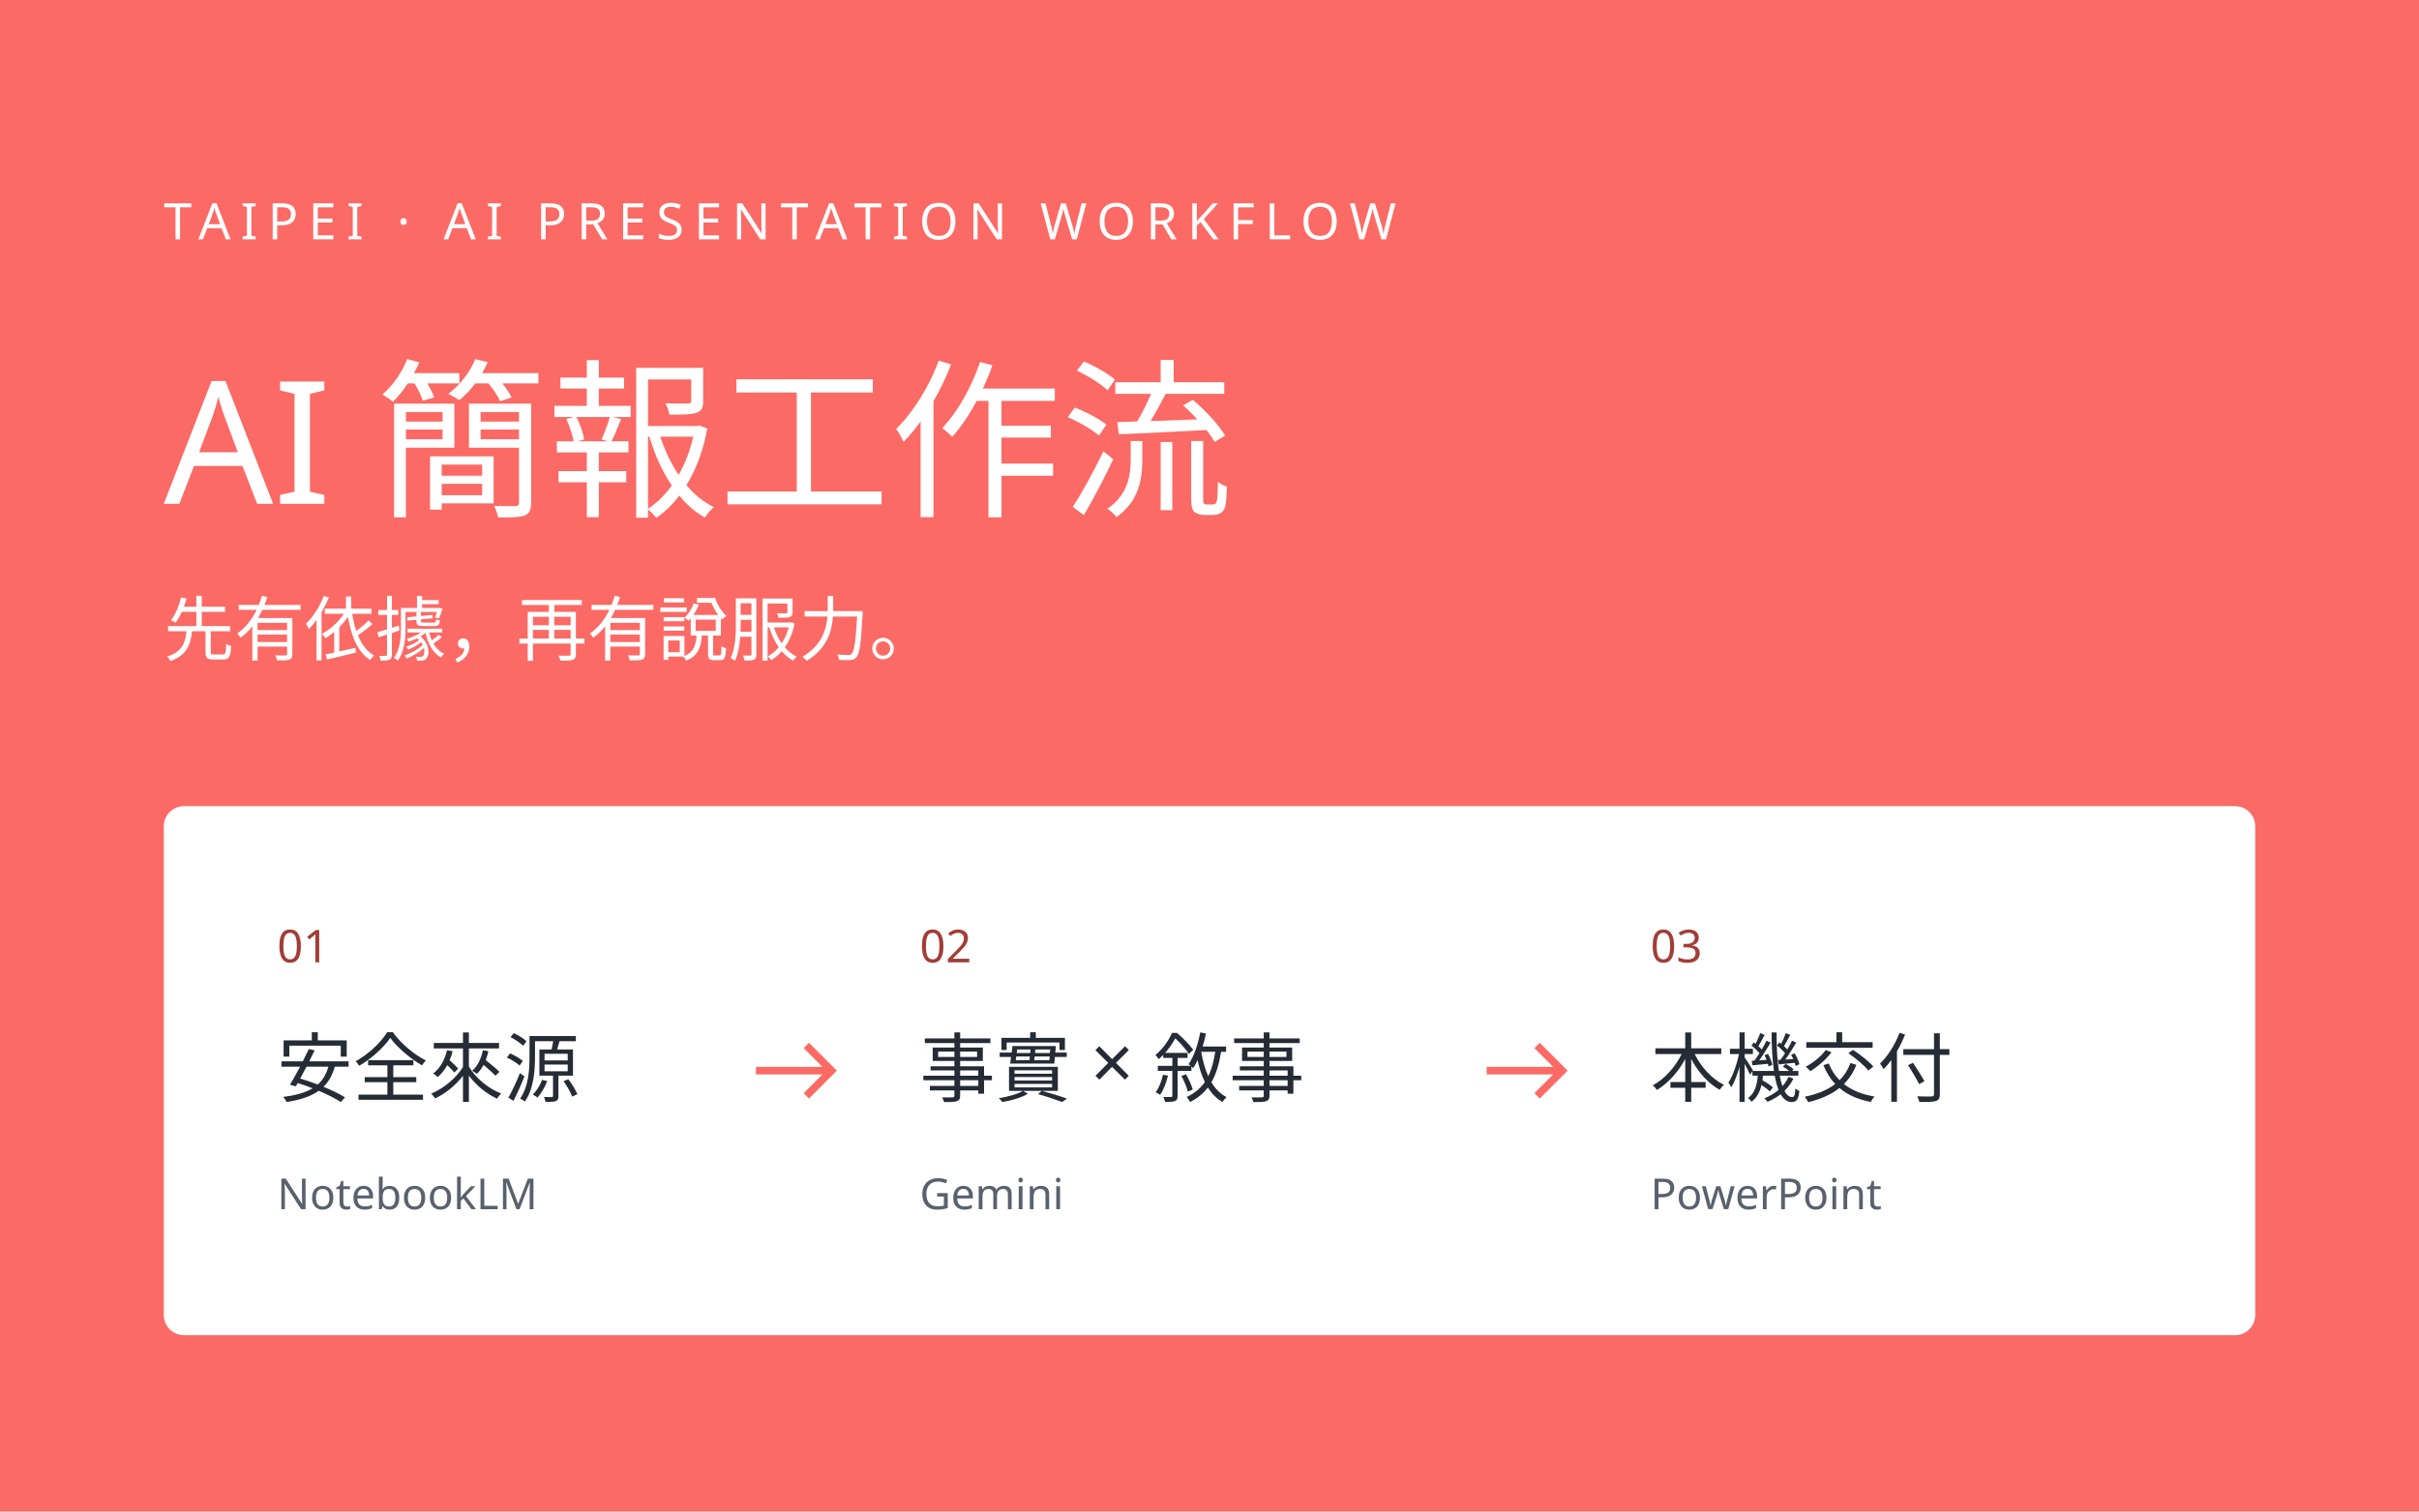
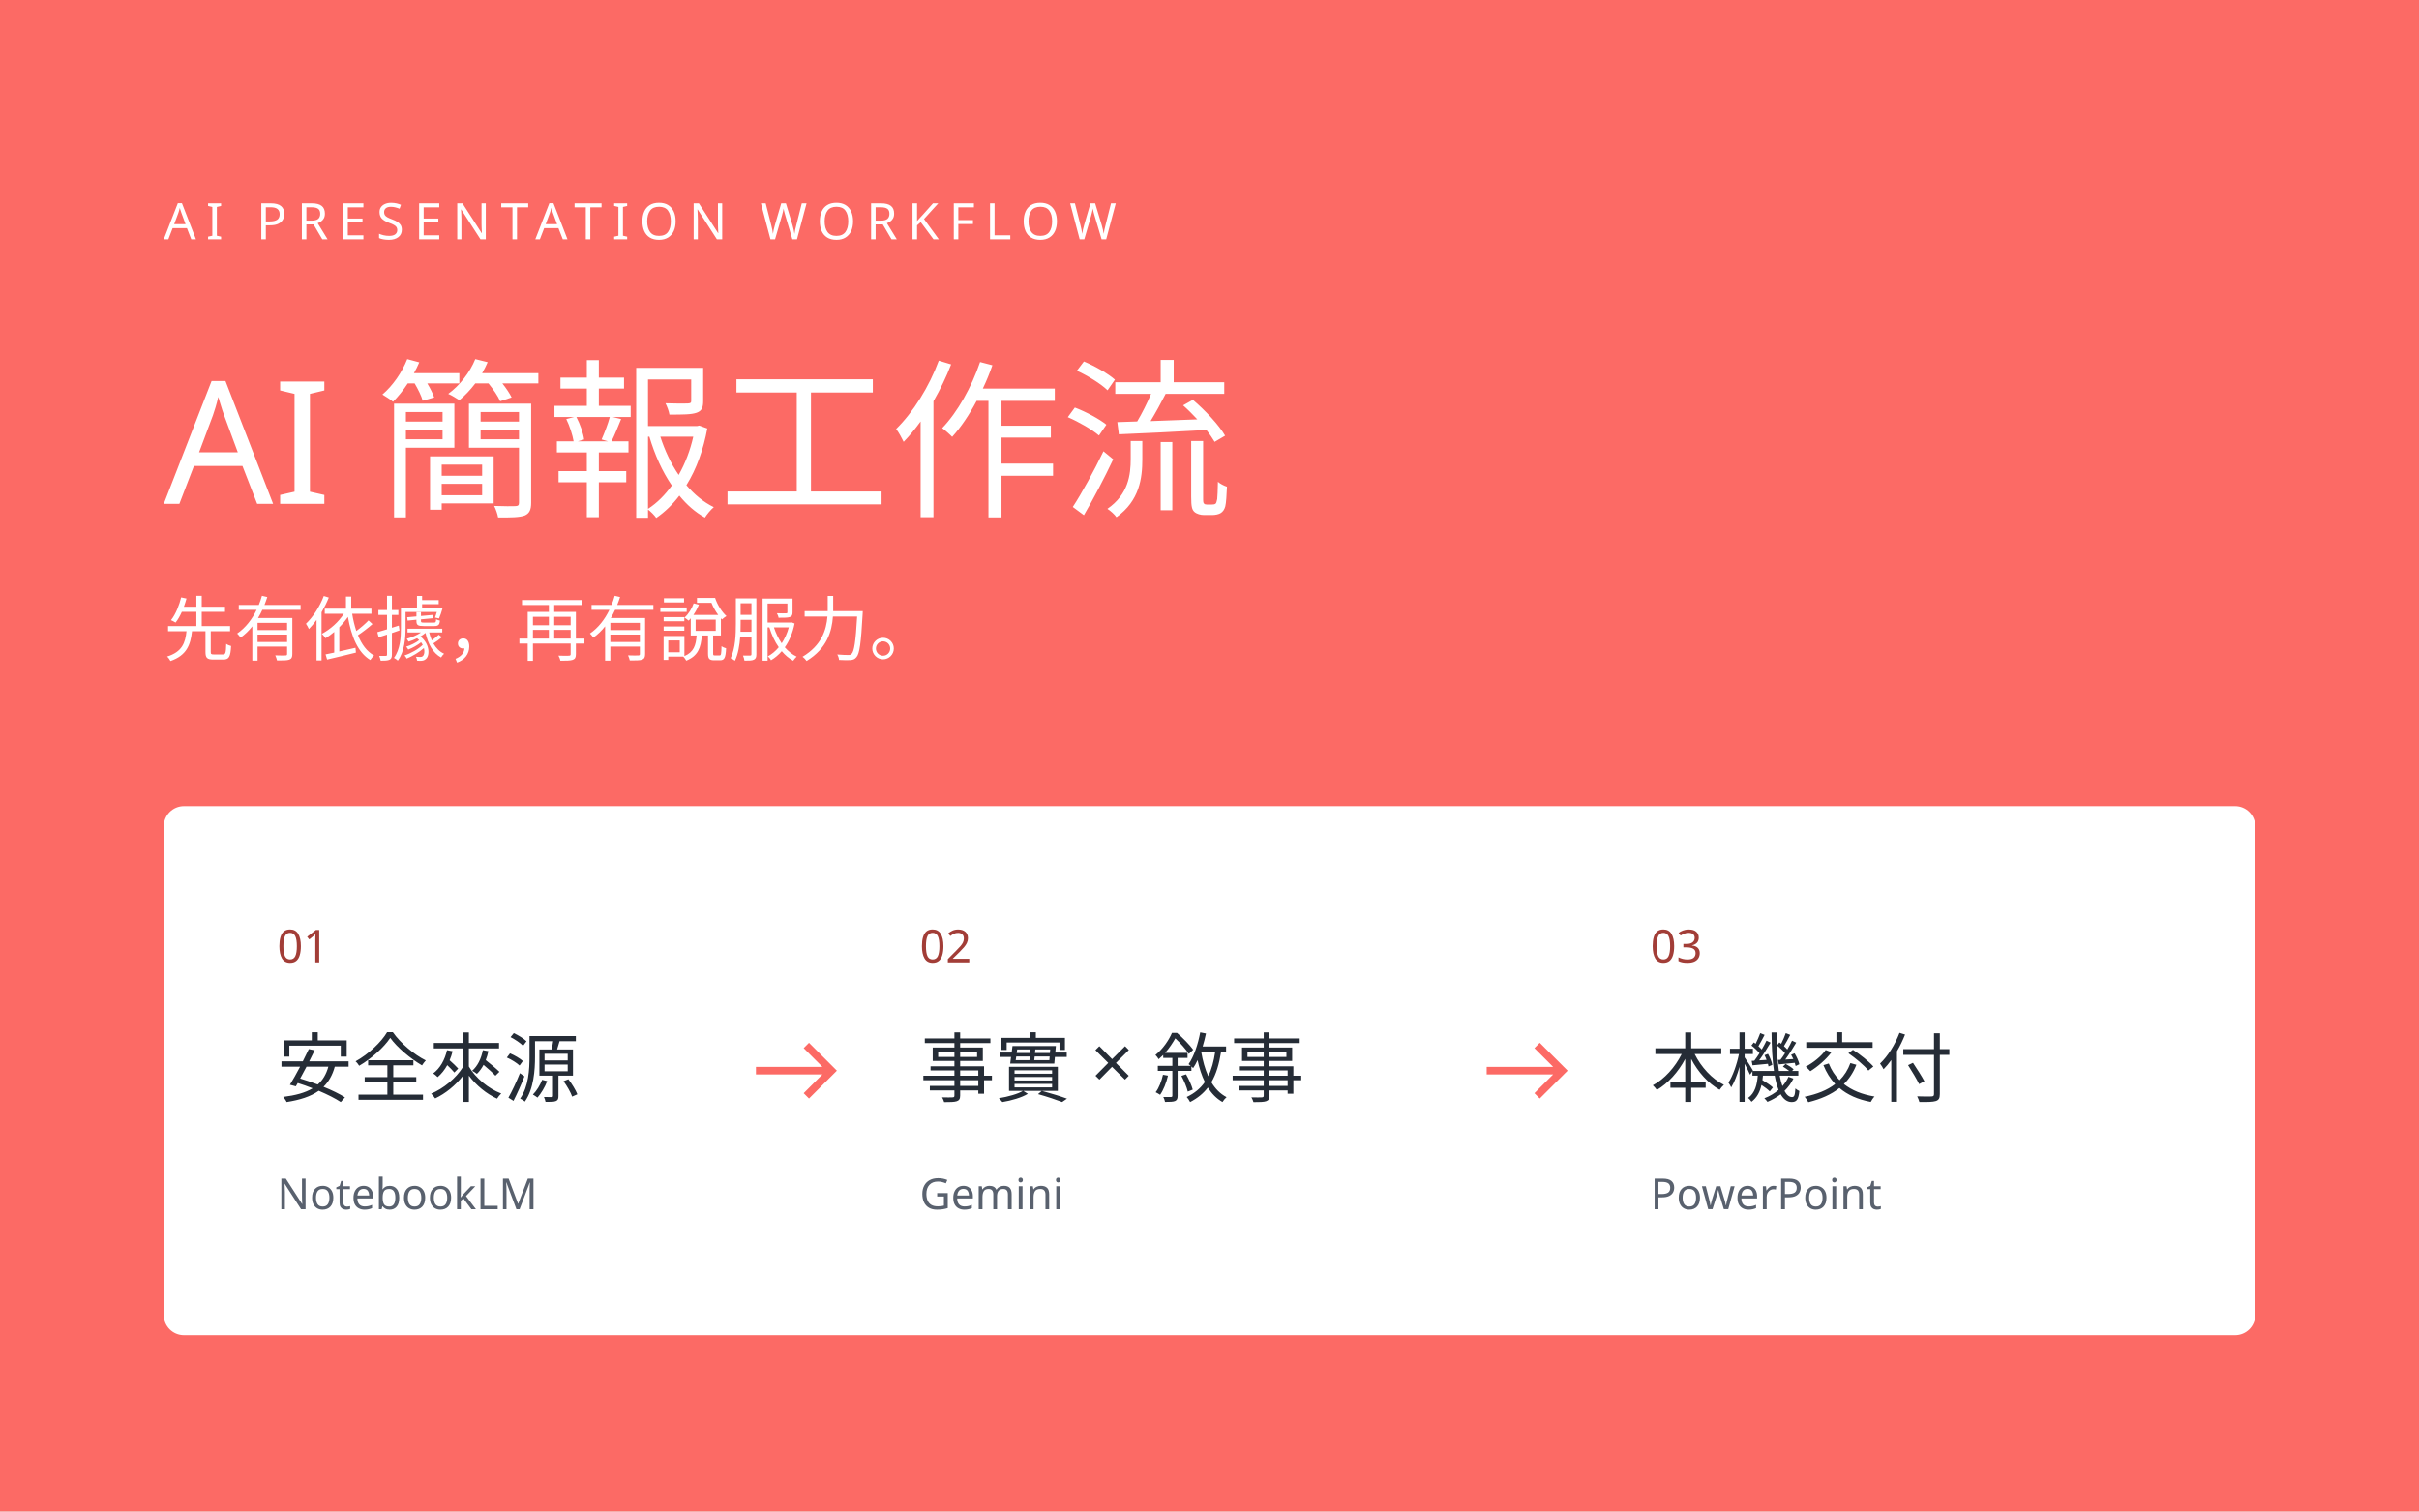
<svg xmlns="http://www.w3.org/2000/svg" width="960" height="600" viewBox="0 0 960 600">
  <rect width="960" height="600" fill="#fc6a65" />
  <g fill="#fff" font-family="Microsoft JhengHei, sans-serif">
-     <text x="65" y="95" font-size="20" letter-spacing="4">TAIPEI · AI PRESENTATION WORKFLOW</text>
+     <text x="65" y="95" font-size="20" letter-spacing="4">AI PRESENTATION WORKFLOW</text>
    <text x="65" y="200" font-size="68">AI 簡報工作流</text>
    <text x="65" y="260" font-size="28">先有依據，再有說服力。</text>
  </g>
  <rect x="65" y="320" width="830" height="210" rx="8" fill="#fff" />
  <g font-family="Microsoft JhengHei, sans-serif" fill="#252c36">
    <text x="110" y="382" font-size="18" fill="#a23d37">01</text>
    <text x="365" y="382" font-size="18" fill="#a23d37">02</text>
    <text x="655" y="382" font-size="18" fill="#a23d37">03</text>
    <text x="110" y="435" font-size="30">安全來源</text>
    <text x="365" y="435" font-size="30">事實 × 敘事</text>
    <text x="655" y="435" font-size="30">本機交付</text>
    <text x="110" y="480" font-size="17" fill="#59616e">NotebookLM</text>
    <text x="365" y="480" font-size="17" fill="#59616e">Gemini</text>
    <text x="655" y="480" font-size="17" fill="#59616e">PowerPoint</text>
  </g>
  <path d="M300 425h30m-10-10 10 10-10 10M590 425h30m-10-10 10 10-10 10" fill="none" stroke="#fc6a65" stroke-width="3" />
</svg>
